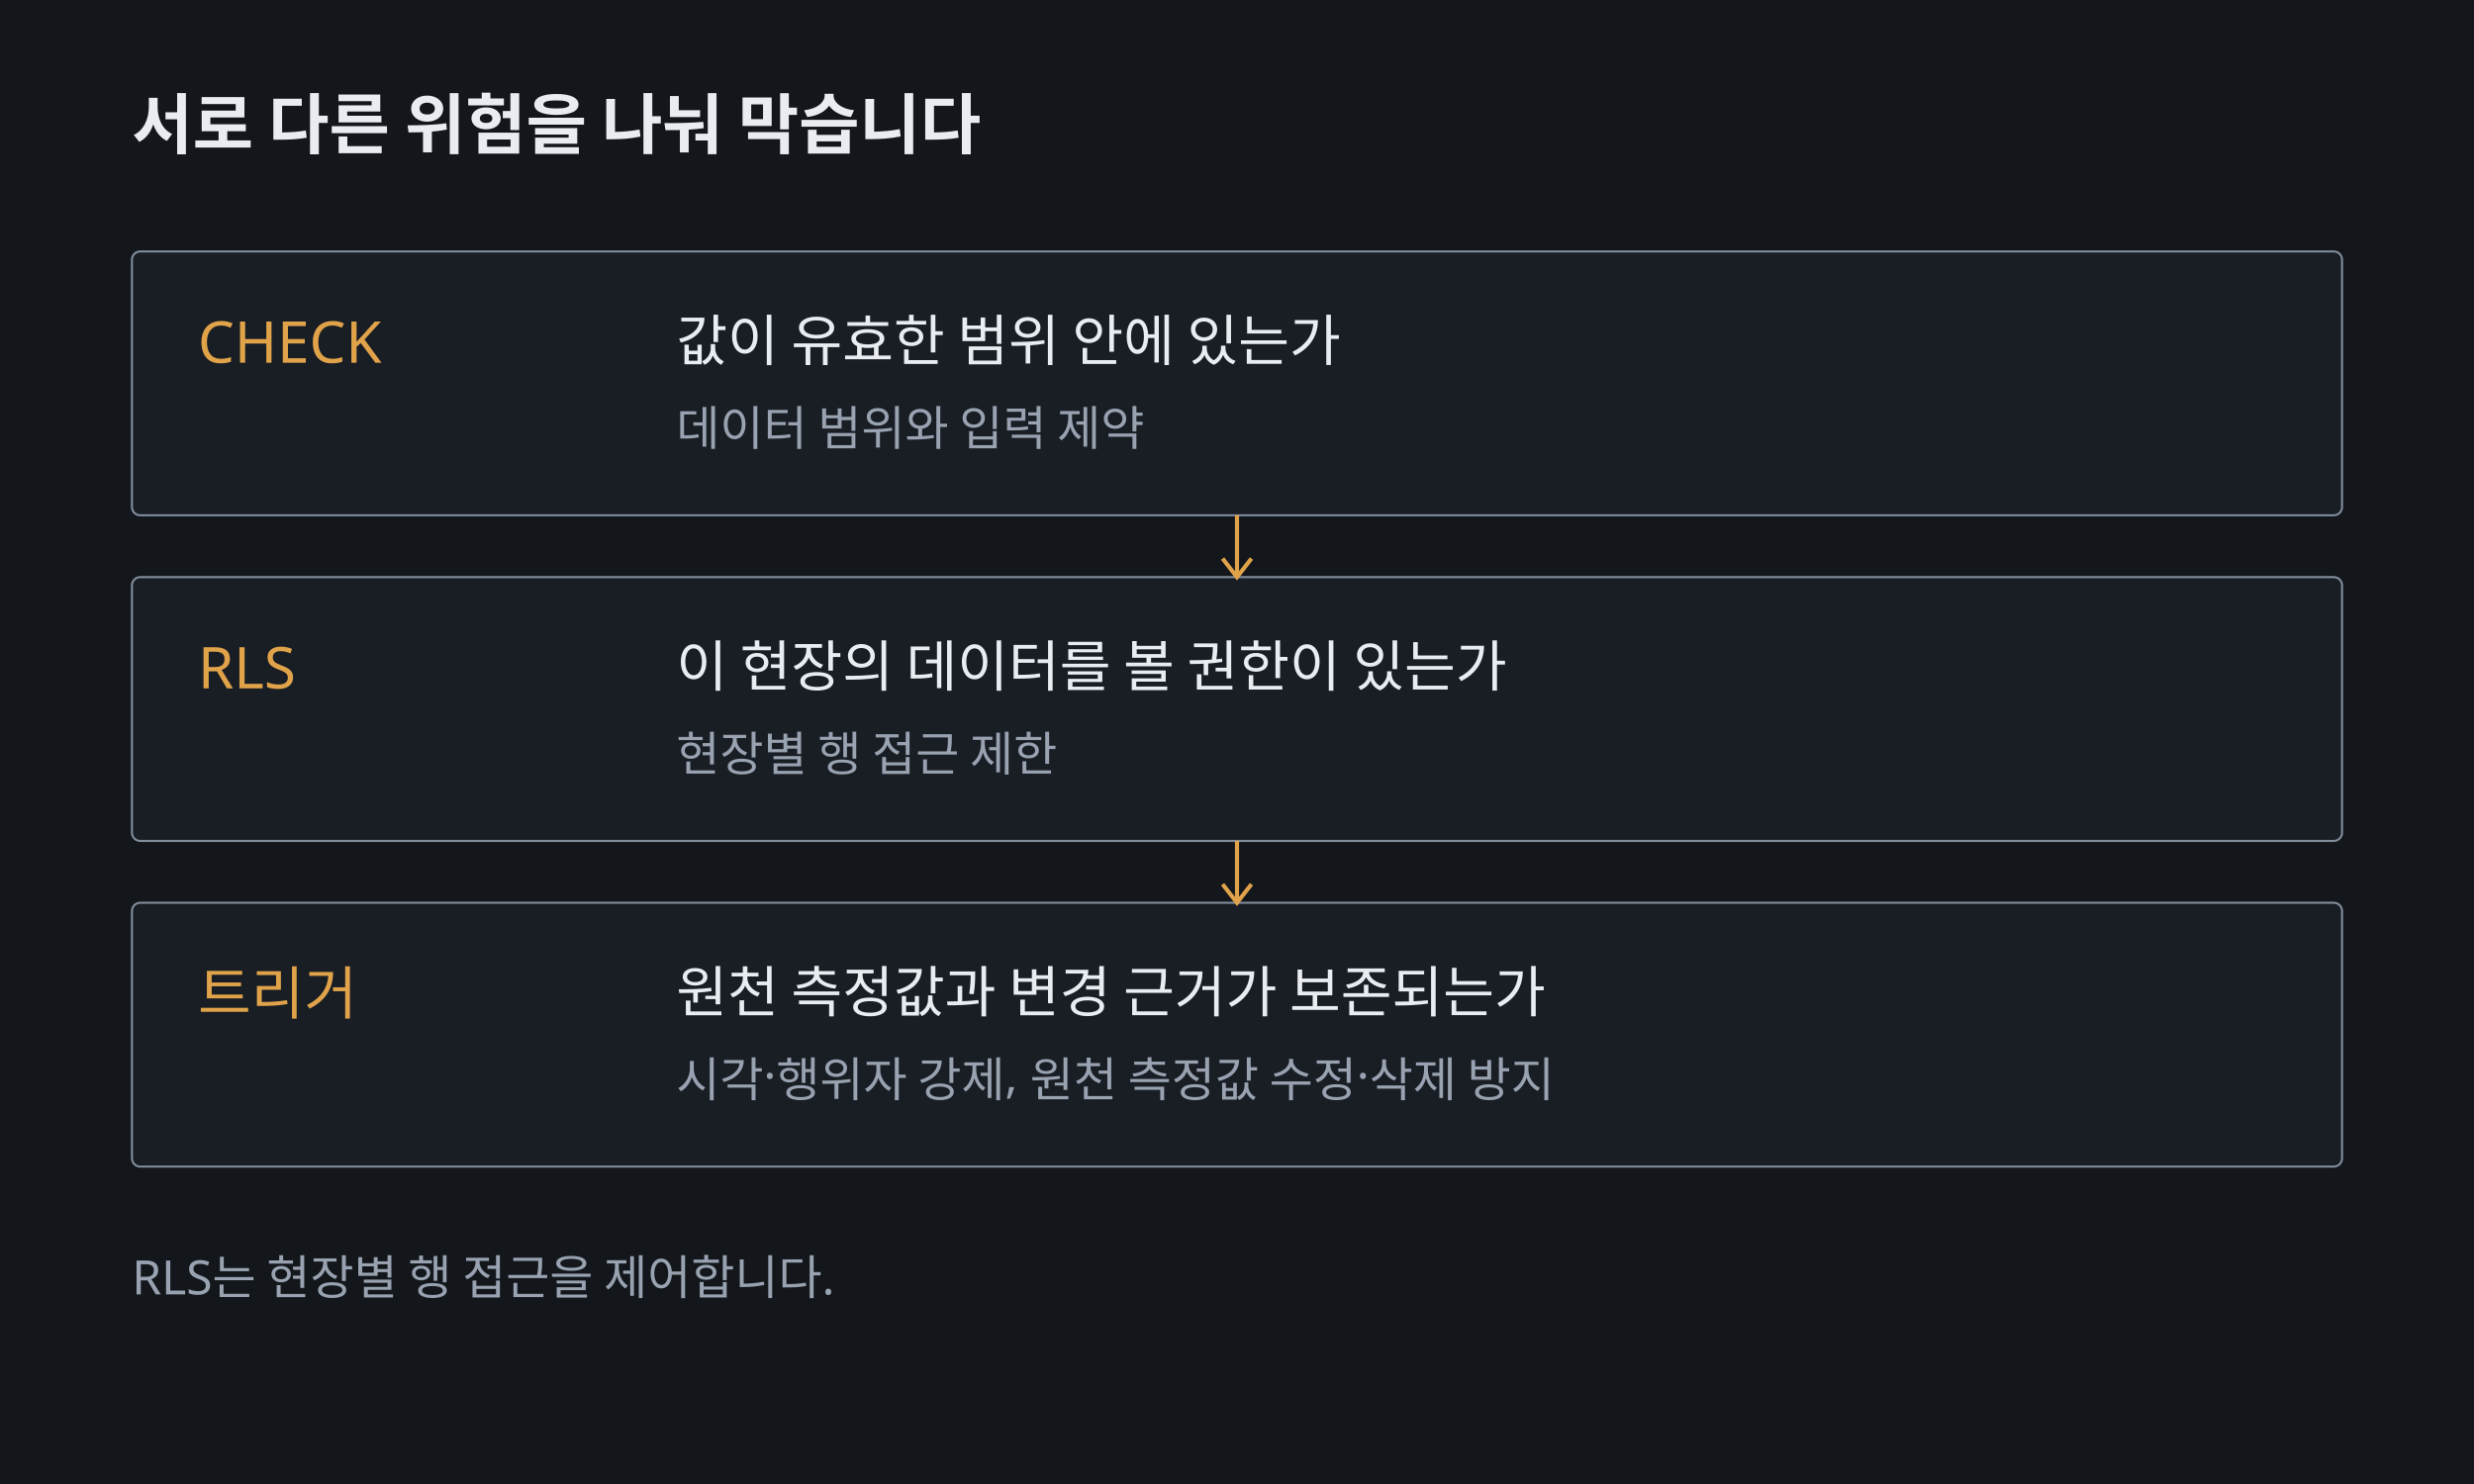
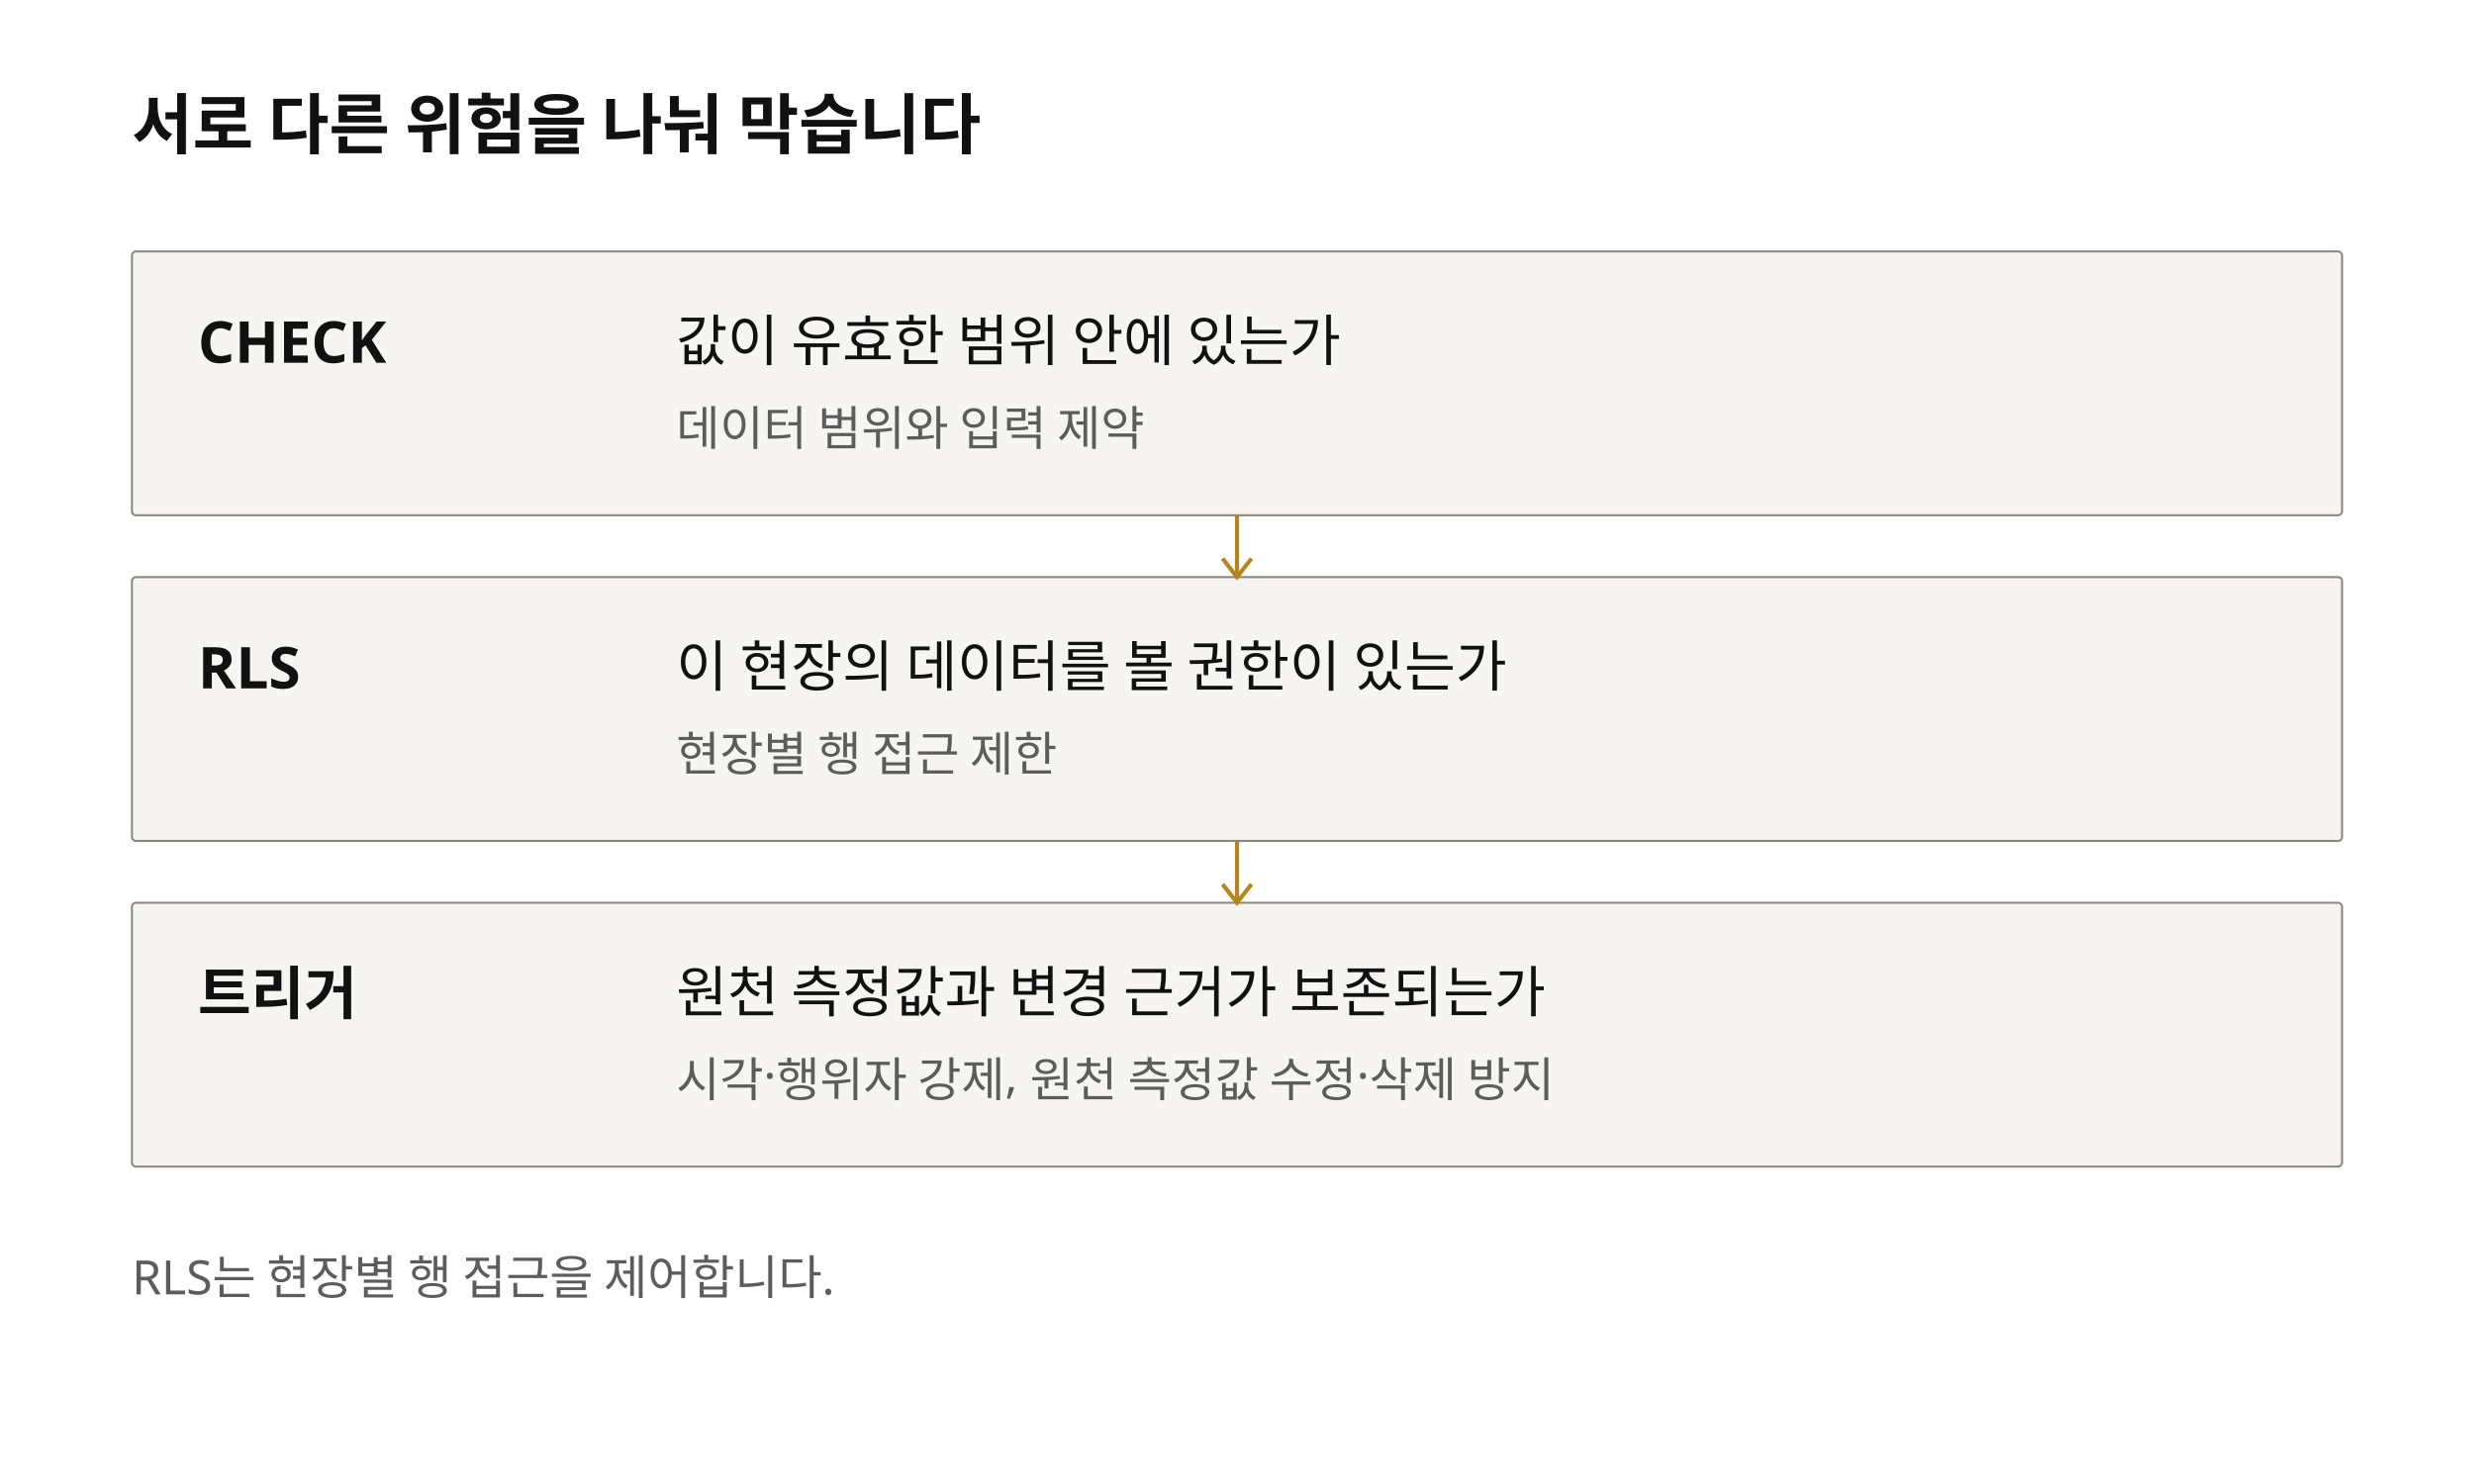
<svg xmlns="http://www.w3.org/2000/svg" width="1200" height="720" viewBox="0 0 1200 720">
-   <rect width="1200" height="720" fill="#13161b" />
-   <g font-family="Apple SD Gothic Neo, Pretendard GOV, sans-serif" fill="#e9ecf1">
+   <rect width="1200" height="720" fill="#ffffff" />
+   <g font-family="Pretendard GOV Variable, Pretendard GOV, Apple SD Gothic Neo, sans-serif" fill="#111111">
    <text x="64" y="72" font-size="32" font-weight="600">서로 다른 위험을 나눠 막습니다</text>
-     <g fill="#191d24" stroke="#828e9c">
-       <rect x="64" y="122" width="1072" height="128" rx="4" />
-       <rect x="64" y="280" width="1072" height="128" rx="4" />
-       <rect x="64" y="438" width="1072" height="128" rx="4" />
+     <g fill="#f6f5f2" stroke="#8c8880">
+       <rect x="64" y="122" width="1072" height="128" rx="2" />
+       <rect x="64" y="280" width="1072" height="128" rx="2" />
+       <rect x="64" y="438" width="1072" height="128" rx="2" />
    </g>
-     <g stroke="#e0a34a" fill="none" stroke-width="2">
+     <g stroke="#b8841c" fill="none" stroke-width="2">
      <path d="M600 250v30m-7-9 7 9 7-9M600 408v30m-7-9 7 9 7-9" />
    </g>
-     <g font-size="28" fill="#e0a34a">
+     <g font-size="28" font-weight="600" fill="#111111">
      <text x="96" y="176">CHECK</text>
      <text x="96" y="334">RLS</text>
      <text x="96" y="492">트리거</text>
    </g>
    <g font-size="27">
      <text x="328" y="175">값이 유효한 범위 안에 있는가</text>
      <text x="328" y="333">이 현장의 데이터를 볼 권한이 있는가</text>
      <text x="328" y="491">원천 측정값과 변경 근거가 보존되는가</text>
    </g>
-     <g font-size="23" fill="#98a2b0">
+     <g font-size="23" fill="#5c5c5c">
      <text x="328" y="216">데이터 범위와 입력 제약</text>
      <text x="328" y="374">현장별 행 접근 제한</text>
      <text x="328" y="532">시각·행위자 강제, 원천 측정값 수정·삭제 방지</text>
    </g>
-     <text x="64" y="628" font-size="23" fill="#98a2b0">RLS는 현장별 행 접근을 제어합니다.</text>
+     <text x="64" y="628" font-size="23" fill="#5c5c5c">RLS는 현장별 행 접근을 제어합니다.</text>
  </g>
</svg>
